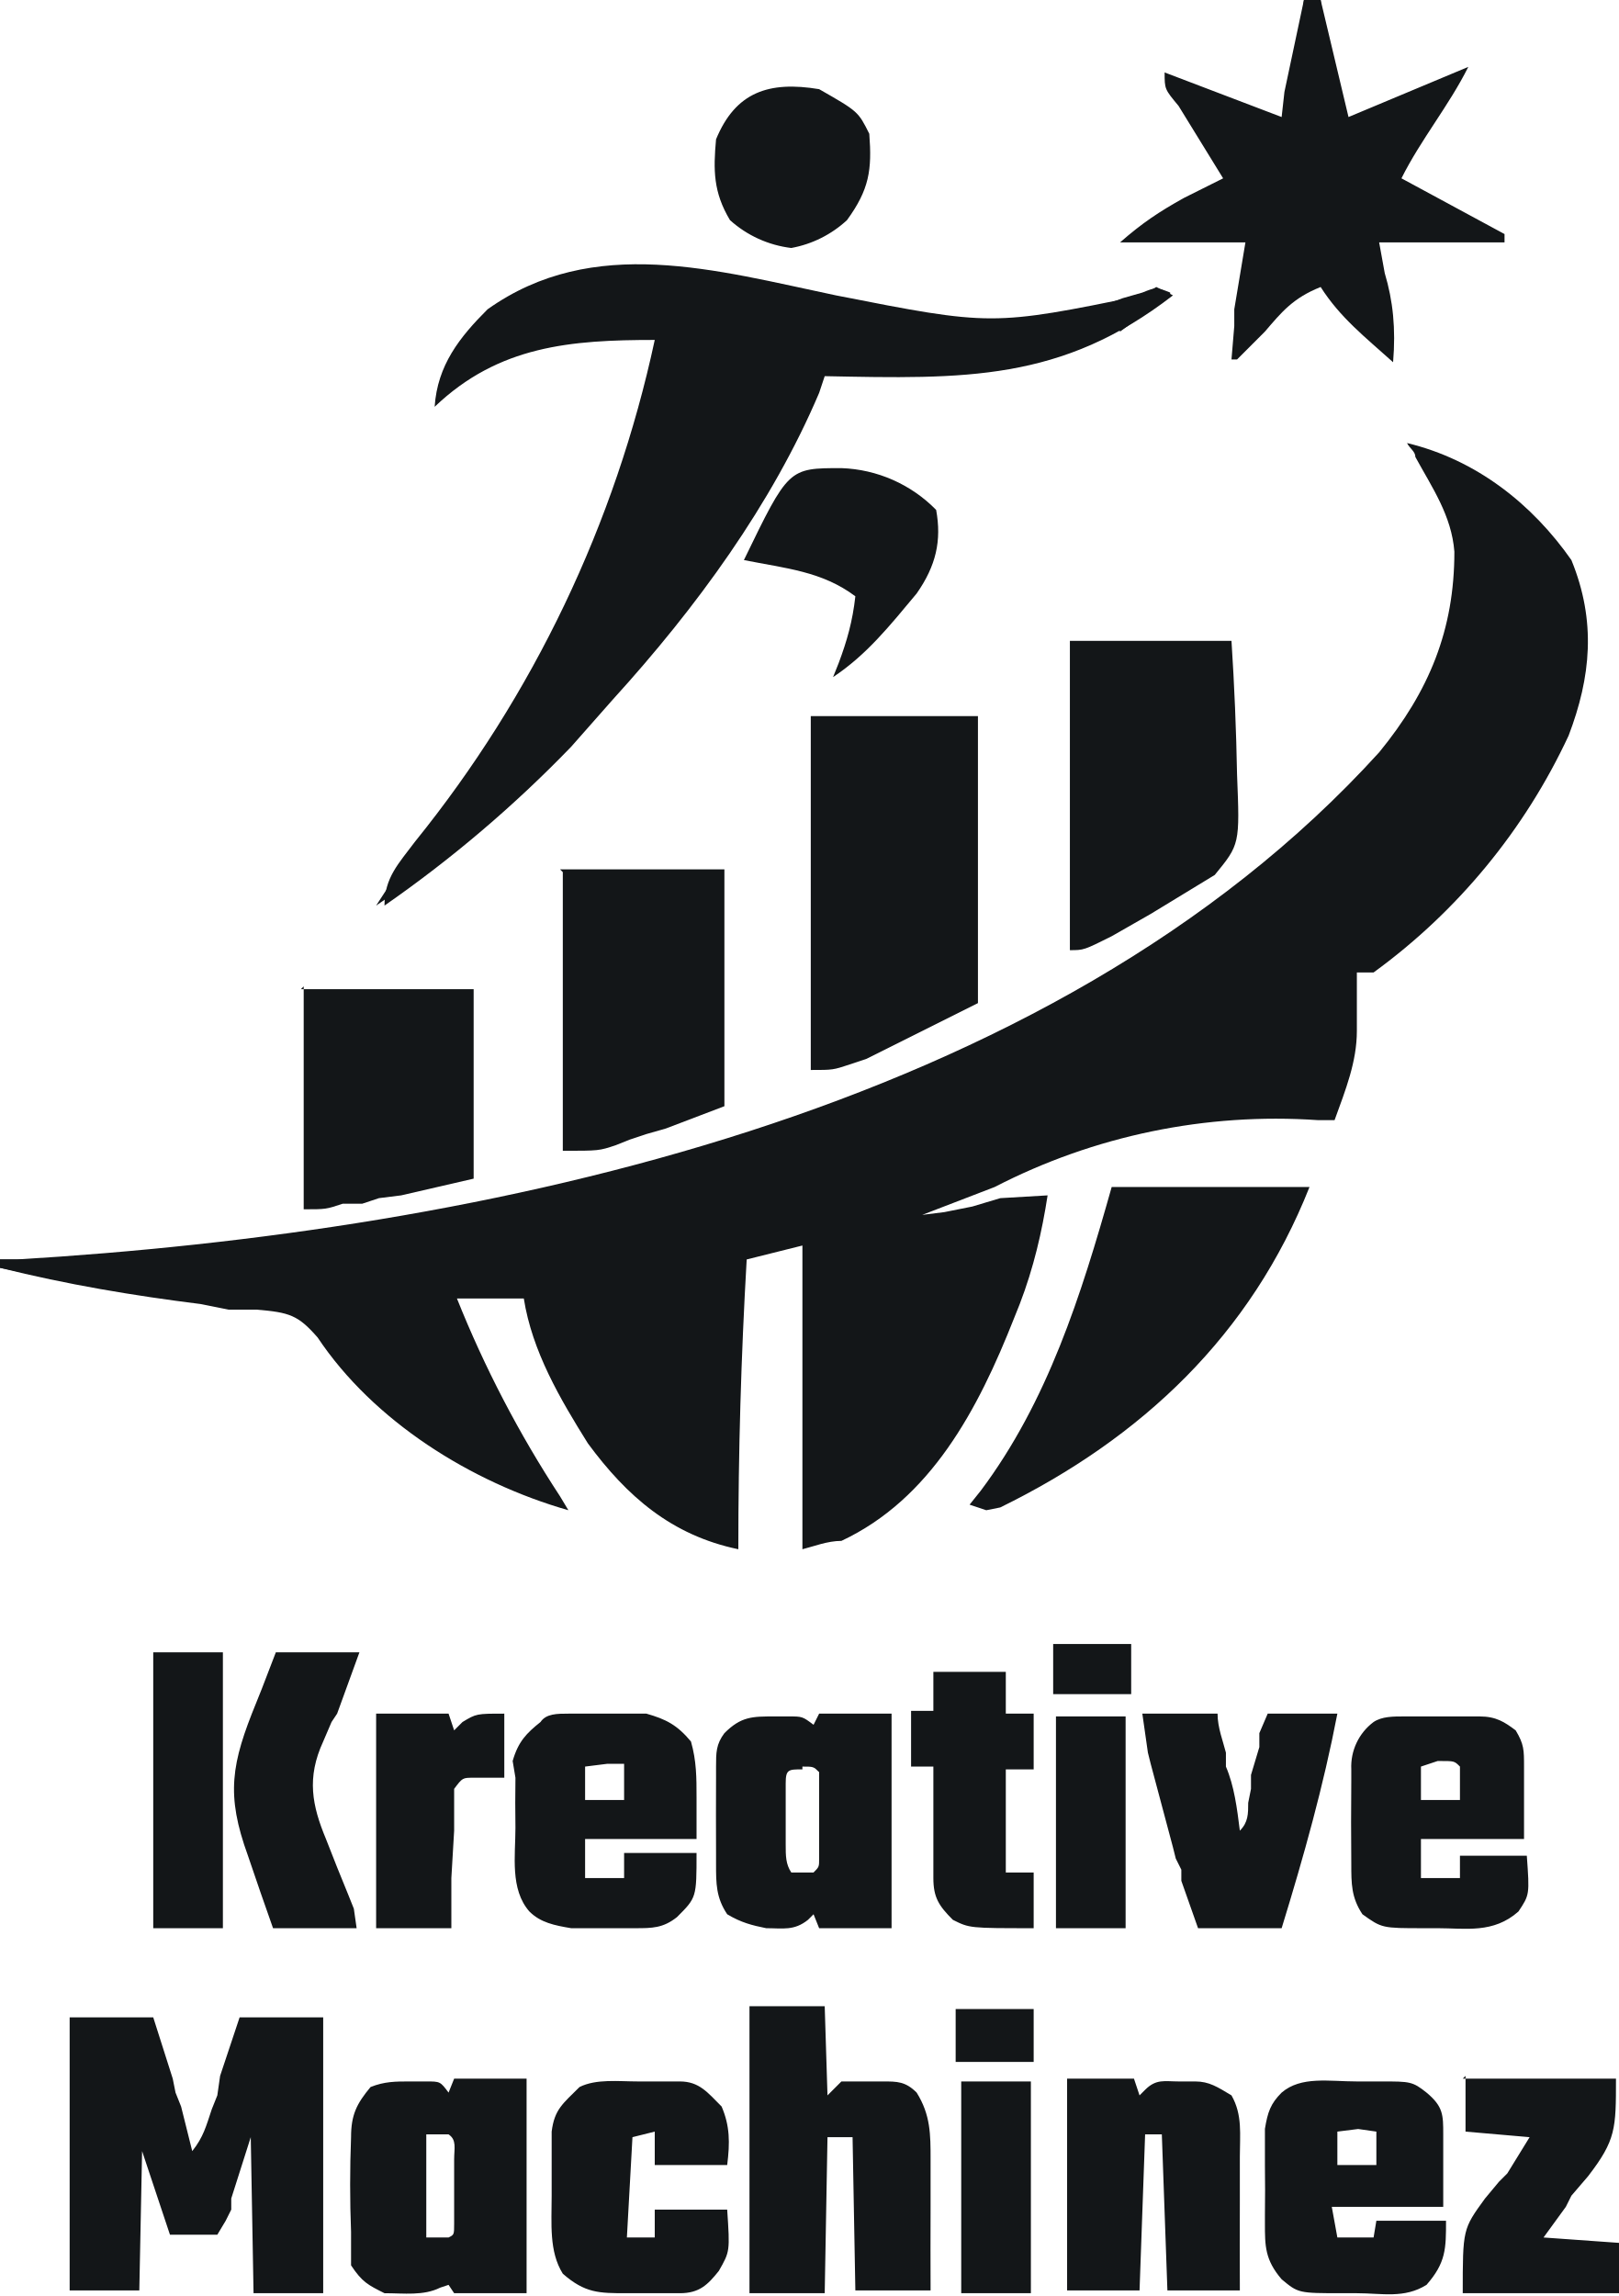
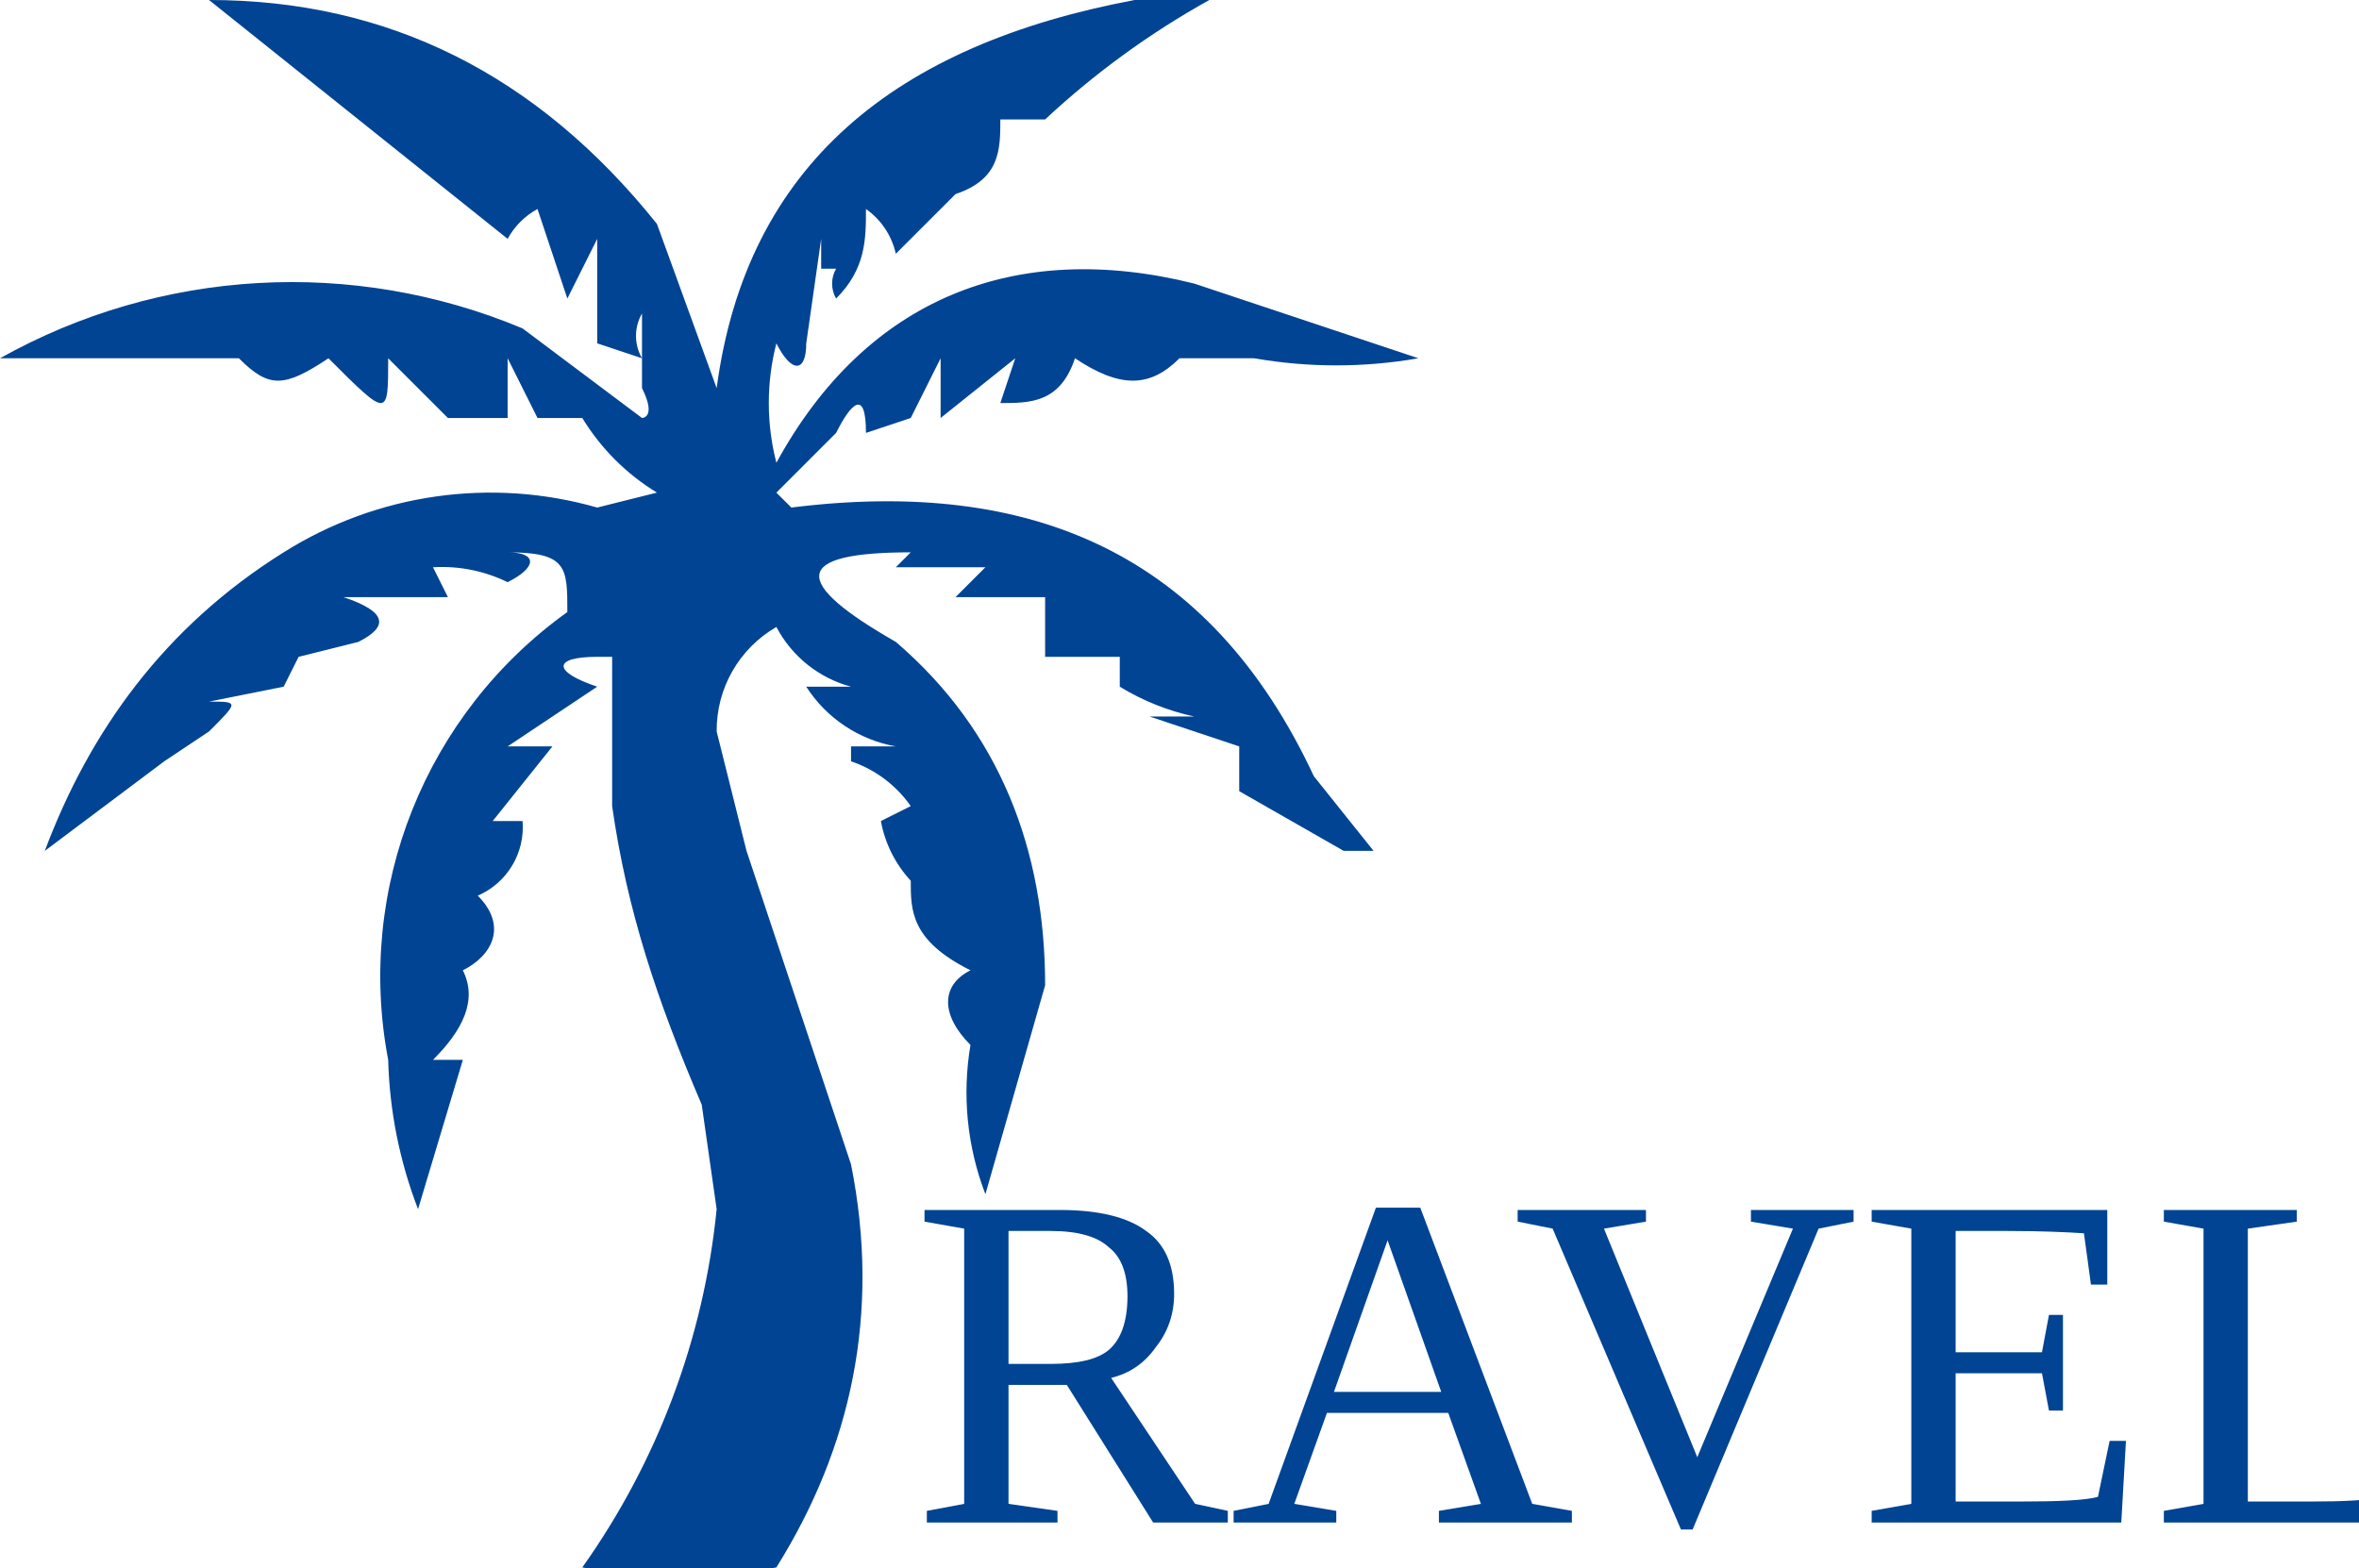
- <svg xmlns="http://www.w3.org/2000/svg" xml:space="preserve" viewBox="0 0 58.1 82.4">
-   <g fill="#131618" style="mix-blend-mode:normal">
-     <path d="M2.5 72.4h3l.7 2.2.1.5.2.5.1.4.3 1.2c.4-.5.5-.9.7-1.5l.2-.5.1-.7.2-.6.5-1.5h3v9.9H9.1L9 76.7l-.7 2.2v.4l-.2.4-.3.5H6.1l-1-3-.1 5H2.5v-9.8zM27 72h2.6l.1 3.2.5-.5h1.5c.5 0 .8 0 1.2.4.5.8.5 1.5.5 2.4v1.7a385 385 0 0 0 0 3h-2.7l-.1-5.5h-.9l-.1 5.6h-2.7V72zm-10.7 2.6-.2.5c-.3-.4-.3-.4-.8-.4h-.6c-.5 0-.9 0-1.4.2-.5.6-.7 1-.7 1.8a44 44 0 0 0 0 3.4v1.2c.4.6.6.7 1.2 1 .7 0 1.4.1 2-.2l.3-.1.2.3h2.6v-7.7zm-1 2h.8c.3.2.2.5.2.9v2.3c0 .4 0 .4-.2.5h-.8zm34.4-1.9h-1c-1 0-2-.2-2.7.4-.4.4-.5.7-.6 1.3v1.3a66.6 66.6 0 0 1 0 1.8v.3c0 .8 0 1.3.6 2 .6.5.6.5 2.2.5h.5c.9 0 1.7.2 2.5-.3.7-.8.7-1.3.7-2.3h-2.5l-.1.6H48l-.2-1.1h4v-2.6c0-.7 0-1-.6-1.5-.5-.4-.6-.4-1.6-.4zm-1 1.7.7.1v1.2H48v-1.2l.8-.1zm-10.4-1.8h2.4l.2.6.2-.2c.4-.4.7-.3 1.2-.3h.6c.5 0 .8.2 1.3.5.4.7.3 1.4.3 2.2V79a450.7 450.7 0 0 0 0 3.2h-2.6l-.2-5.6h-.6l-.2 5.6h-2.6v-7.7zm-15.4.1h1.5c.7 0 1 .4 1.5.9.3.7.3 1.3.2 2.1h-2.6v-1.2l-.8.2-.2 3.6h1v-1h2.6c.1 1.5.1 1.5-.3 2.2-.4.5-.7.8-1.4.8h-1.9c-1 0-1.5 0-2.3-.7-.5-.8-.4-1.8-.4-2.8v-2.3c.1-.8.4-1 1-1.6.6-.3 1.4-.2 2.1-.2zm29.6-.1H58c0 1.8 0 2.2-1 3.5l-.6.7-.2.4-.8 1.1 2.8.2v1.8h-5.7c0-2.3 0-2.3.8-3.4l.5-.6.3-.3.8-1.3-2.3-.2v-2zm-18 .1H37v7.6h-2.5v-7.6zm-.2-2.6h2.8V74h-2.8v-1.8zm-4.9-10.6-.2.4c-.4-.3-.4-.3-.9-.3h-.5c-.8 0-1.2 0-1.8.6-.3.4-.3.7-.3 1.2v.4a318.9 318.9 0 0 0 0 2.7v.4c0 .7 0 1.2.4 1.8.5.3.9.4 1.4.5.6 0 1 .1 1.5-.3l.2-.2.2.5H32v-7.7Zm-.6 1.9c.4 0 .4 0 .6.2v3.1c0 .3 0 .3-.2.5h-.8c-.2-.3-.2-.6-.2-1V64c0-.5.1-.5.6-.5zm-8.4-1.9c-.4 0-.8 0-1 .3-.5.4-.8.7-1 1.4l.1.6a59.4 59.4 0 0 0 0 1.8c0 1-.2 2.2.5 3 .4.4.9.5 1.5.6h2.3c.6 0 1 0 1.5-.4.7-.7.7-.7.7-2.3h-2.6v.9H21V66h4v-1.5c0-.7 0-1.3-.2-2-.5-.6-.9-.8-1.6-1h-2.8zm1.4 1.8h.6v1.3H21v-1.2l.8-.1zm28.6-1.7c-.4 0-.8 0-1.1.2a2 2 0 0 0-.8 1.7v.4a150.3 150.3 0 0 0 0 3c0 .7 0 1.2.4 1.8.7.5.7.5 2.2.5h.5c1 0 2 .2 2.9-.6.4-.6.4-.6.3-2h-2.4v.8H51V66h3.7v-2.6c0-.6 0-.8-.3-1.3-.4-.3-.7-.5-1.3-.5h-2.8zm1.3 1.6c.5 0 .5 0 .7.2v1.2H51v-1.2l.6-.2zM41 61.5h2.7c0 .5.2 1 .3 1.4v.5c.3.7.4 1.5.5 2.3.3-.3.3-.6.3-1l.1-.5v-.5l.3-1v-.5l.3-.7H48c-.5 2.6-1.2 5.1-2 7.7h-3l-.6-1.7v-.4l-.2-.4-.1-.4a756.2 756.2 0 0 1-.8-3l-.1-.4-.2-1.4zM33.5 60h2.6v1.5h1v2h-1v3.7h1v2c-2.3 0-2.3 0-2.9-.3-.5-.5-.7-.8-.7-1.5v-4h-.8v-2h.8V60zm-23.6-.7h3l-.8 2.2-.2.3-.3.7c-.6 1.3-.4 2.3.1 3.5a99.5 99.5 0 0 0 .8 2l.2.5.1.7h-3a185.9 185.9 0 0 1-.9-2.6c-.8-2.2-.6-3.3.3-5.5l.2-.5.5-1.3zm-4.4 0H8v9.9H5.5v-9.9zm8 2.2h2.6l.2.6.3-.3c.5-.3.5-.3 1.5-.3v2.3H17c-.4 0-.4 0-.7.4v1.5a162.5 162.5 0 0 0-.1 1.7v1.8h-2.7v-7.7zm24.5.1h2.4v7.6h-2.5v-7.6zm-.2-2.6h2.8v1.8h-2.8V59zm12.7-43.1c2.5.6 4.5 2.2 5.9 4.2.9 2.2.7 4.2-.1 6.3a22 22 0 0 1-7 8.5h-.6V37c0 1.1-.4 2.1-.8 3.2h-.6a22 22 0 0 0-11.6 2.4l-2.6 1 .8-.1 1-.2 1-.3 1.7-.1c-.2 1.3-.5 2.6-1 3.9l-.2.5c-1.3 3.3-3 6.5-6.2 8-.5 0-1 .2-1.4.3V44.7l-2 .5a178 178 0 0 0-.3 10.4c-2.4-.5-4-1.9-5.4-3.8-1-1.6-2-3.3-2.3-5.2h-2.4a40 40 0 0 0 3.7 7.1l.3.5c-3.5-1-7-3.2-9-6.2-.7-.8-1-.9-2.2-1h-1l-1-.2c-2.4-.3-4.8-.7-7.2-1.3v-.3h.6c16.7-1 37.1-5.2 48.9-18.2 1.8-2.2 2.7-4.4 2.7-7.2-.1-1.3-.8-2.3-1.4-3.4 0-.2-.2-.3-.3-.5zM30 10.6c5.6 1.1 5.6 1.1 11 0l.5-.3.6.3c-4 3.1-7.5 3-12.5 2.9l-.2.6c-1.7 4-4.4 7.7-7.4 11l-1.5 1.7a45 45 0 0 1-6.7 5.7c0-1 .5-1.5 1.1-2.3a43 43 0 0 0 8.6-18c-3 0-5.6.2-7.9 2.4.1-1.5.9-2.5 1.9-3.5 3.8-2.7 8.2-1.4 12.5-.5z" />
-     <path d="M29.1 25.7h6V36l-4 2-.6.2c-.6.2-.6.2-1.4.2V25.7zM46.8 0h.6l1 4.2 4.3-1.8C52 3.8 51 5 50.3 6.4l3.7 2v.3h-4.5l.2 1.1c.3 1 .4 2 .3 3.2-1-.9-1.9-1.6-2.6-2.7-1 .4-1.4.9-2 1.6l-1 1h-.2l.1-1.2v-.6l.4-2.4h-4.5c.8-.7 1.4-1.1 2.3-1.6l.8-.4.6-.3-1.6-2.6c-.5-.6-.5-.6-.5-1.2L46 4.2l.1-.9.7-3.3zm-8.4 23h5.8a103.1 103.1 0 0 1 .2 4.8c.1 2.5.1 2.5-.8 3.6l-2.3 1.4-1.4.8c-1 .5-1 .5-1.5.5v-11zM40 42.6h7c-2.1 5.3-6 9-11.1 11.5l-.5.1-.6-.2.4-.5c2.4-3.2 3.6-7 4.7-10.9zM20.1 31.2H26v8.5l-2.1.8-.7.2-.6.2-.5.2c-.6.2-.6.2-1.9.2v-10zm-9.3 4.3H17v6.8l-2.6.6-.8.1-.6.2h-.7c-.6.2-.6.2-1.4.2v-8zM29.4 3.2c1.4.8 1.4.8 1.8 1.6.1 1.3 0 2-.8 3.1a4 4 0 0 1-2 1 4 4 0 0 1-2.2-1c-.6-1-.6-1.8-.5-2.9.7-1.7 1.9-2.1 3.7-1.8zm.8 13.6a5 5 0 0 1 3.4 1.5c.2 1.1 0 2-.7 3-1 1.2-1.8 2.2-3 3l.2-.5c.3-.8.5-1.5.6-2.4-1.2-.9-2.5-1-4-1.3 1.6-3.3 1.6-3.3 3.5-3.3z" />
-     <path d="m42 10.6-1.8 1.3-.2-.5-.8-.3 1.1-.4.7-.2c.5-.2.5-.2 1 0zM0 45.2h2.6l-.2.8-2.4-.5v-.3zm14.8-14.8.3 1-1.6 1.1 1.3-2zM46.8 0h.6l.2 1.9-1-.3.2-1.6z" />
+ <svg xmlns="http://www.w3.org/2000/svg" xml:space="preserve" viewBox="0 0 15.8 10.5">
+   <g fill="#004493">
+     <path fill-rule="evenodd" d="M5.5 1.8v-.2l-.1.7c0 .2-.1.2-.2 0a1.6 1.6 0 0 0 0 .8C5.8 2 6.8 1.6 8 1.9l1.5.5a3.2 3.2 0 0 1-1.1 0h-.5c-.2.2-.4.2-.7 0-.1.3-.3.3-.5.3l.1-.3-.5.4v-.4l-.2.4-.3.1c0-.3-.1-.2-.2 0l-.4.4.1.1c1.6-.2 2.8.3 3.5 1.8l.4.5H9l-.7-.4V5l-.6-.2H8a1.6 1.6 0 0 1-.5-.2v-.2H7V4h-.6l.2-.2H6l.1-.1c-.8 0-.8.2-.1.6.7.6 1 1.4 1 2.3L6.6 8a1.9 1.9 0 0 1-.1-1c-.2-.2-.2-.4 0-.5-.4-.2-.4-.4-.4-.6a.8.8 0 0 1-.2-.4l.2-.1a.8.8 0 0 0-.4-.3V5H6a.9.9 0 0 1-.6-.4h.3a.8.8 0 0 1-.5-.4.8.8 0 0 0-.4.7l.2.8.7 2.1c.2 1 0 1.9-.5 2.7a3.4 3.4 0 0 1-1.3 0 5 5 0 0 0 .9-2.4l-.1-.7c-.3-.7-.5-1.3-.6-2v-1H4c-.3 0-.3.1 0 .2l-.6.4h.3l-.4.5h.2a.5.5 0 0 1-.3.5c.2.2.1.4-.1.5.1.2 0 .4-.2.6h.2l-.3 1a3 3 0 0 1-.2-1 3 3 0 0 1 1.2-3c0-.3 0-.4-.4-.4.2 0 .2.1 0 .2a1 1 0 0 0-.5-.1L3 4h-.7c.3.1.3.2.1.3l-.4.1-.1.2-.5.1c.2 0 .2 0 0 .2l-.3.2-.8.6c.3-.8.8-1.5 1.6-2A2.6 2.6 0 0 1 4 3.4l.4-.1a1.5 1.5 0 0 1-.5-.5h-.3l-.2-.4v.4H3l-.4-.4c0 .4 0 .4-.4 0-.3.2-.4.2-.6 0H0a4 4 0 0 1 3.5-.2l.8.6s.1 0 0-.2v-.5a.3.3 0 0 0 0 .3L4 2.3v-.7l-.1.2-.1.2-.2-.6a.5.5 0 0 0-.2.2L1.4 0c1.2 0 2.2.5 3 1.5l.4 1.1C5 1.1 6 .3 7.6 0h.5A5.6 5.6 0 0 0 7 .8h-.3c0 .2 0 .4-.3.5l-.4.4a.5.5 0 0 0-.2-.3c0 .2 0 .4-.2.6a.2.2 0 0 1 0-.2z" clip-rule="evenodd" image-rendering="optimizeQuality" shape-rendering="geometricPrecision" text-rendering="geometricPrecision" />
+     <text xml:space="preserve" x="304.9" y="138.2" stroke-width="0" font-size="3.2" transform="translate(-298.8 -128)">
+       <tspan x="304.9" y="138.2" font-family="Bauhaus 93" font-weight="400" style="-inkscape-font-specification:&quot;Bauhaus 93, Normal&quot;;font-variant-ligatures:normal;font-variant-caps:normal;font-variant-numeric:normal;font-variant-east-asian:normal">RAVELA</tspan>
+     </text>
  </g>
</svg>
